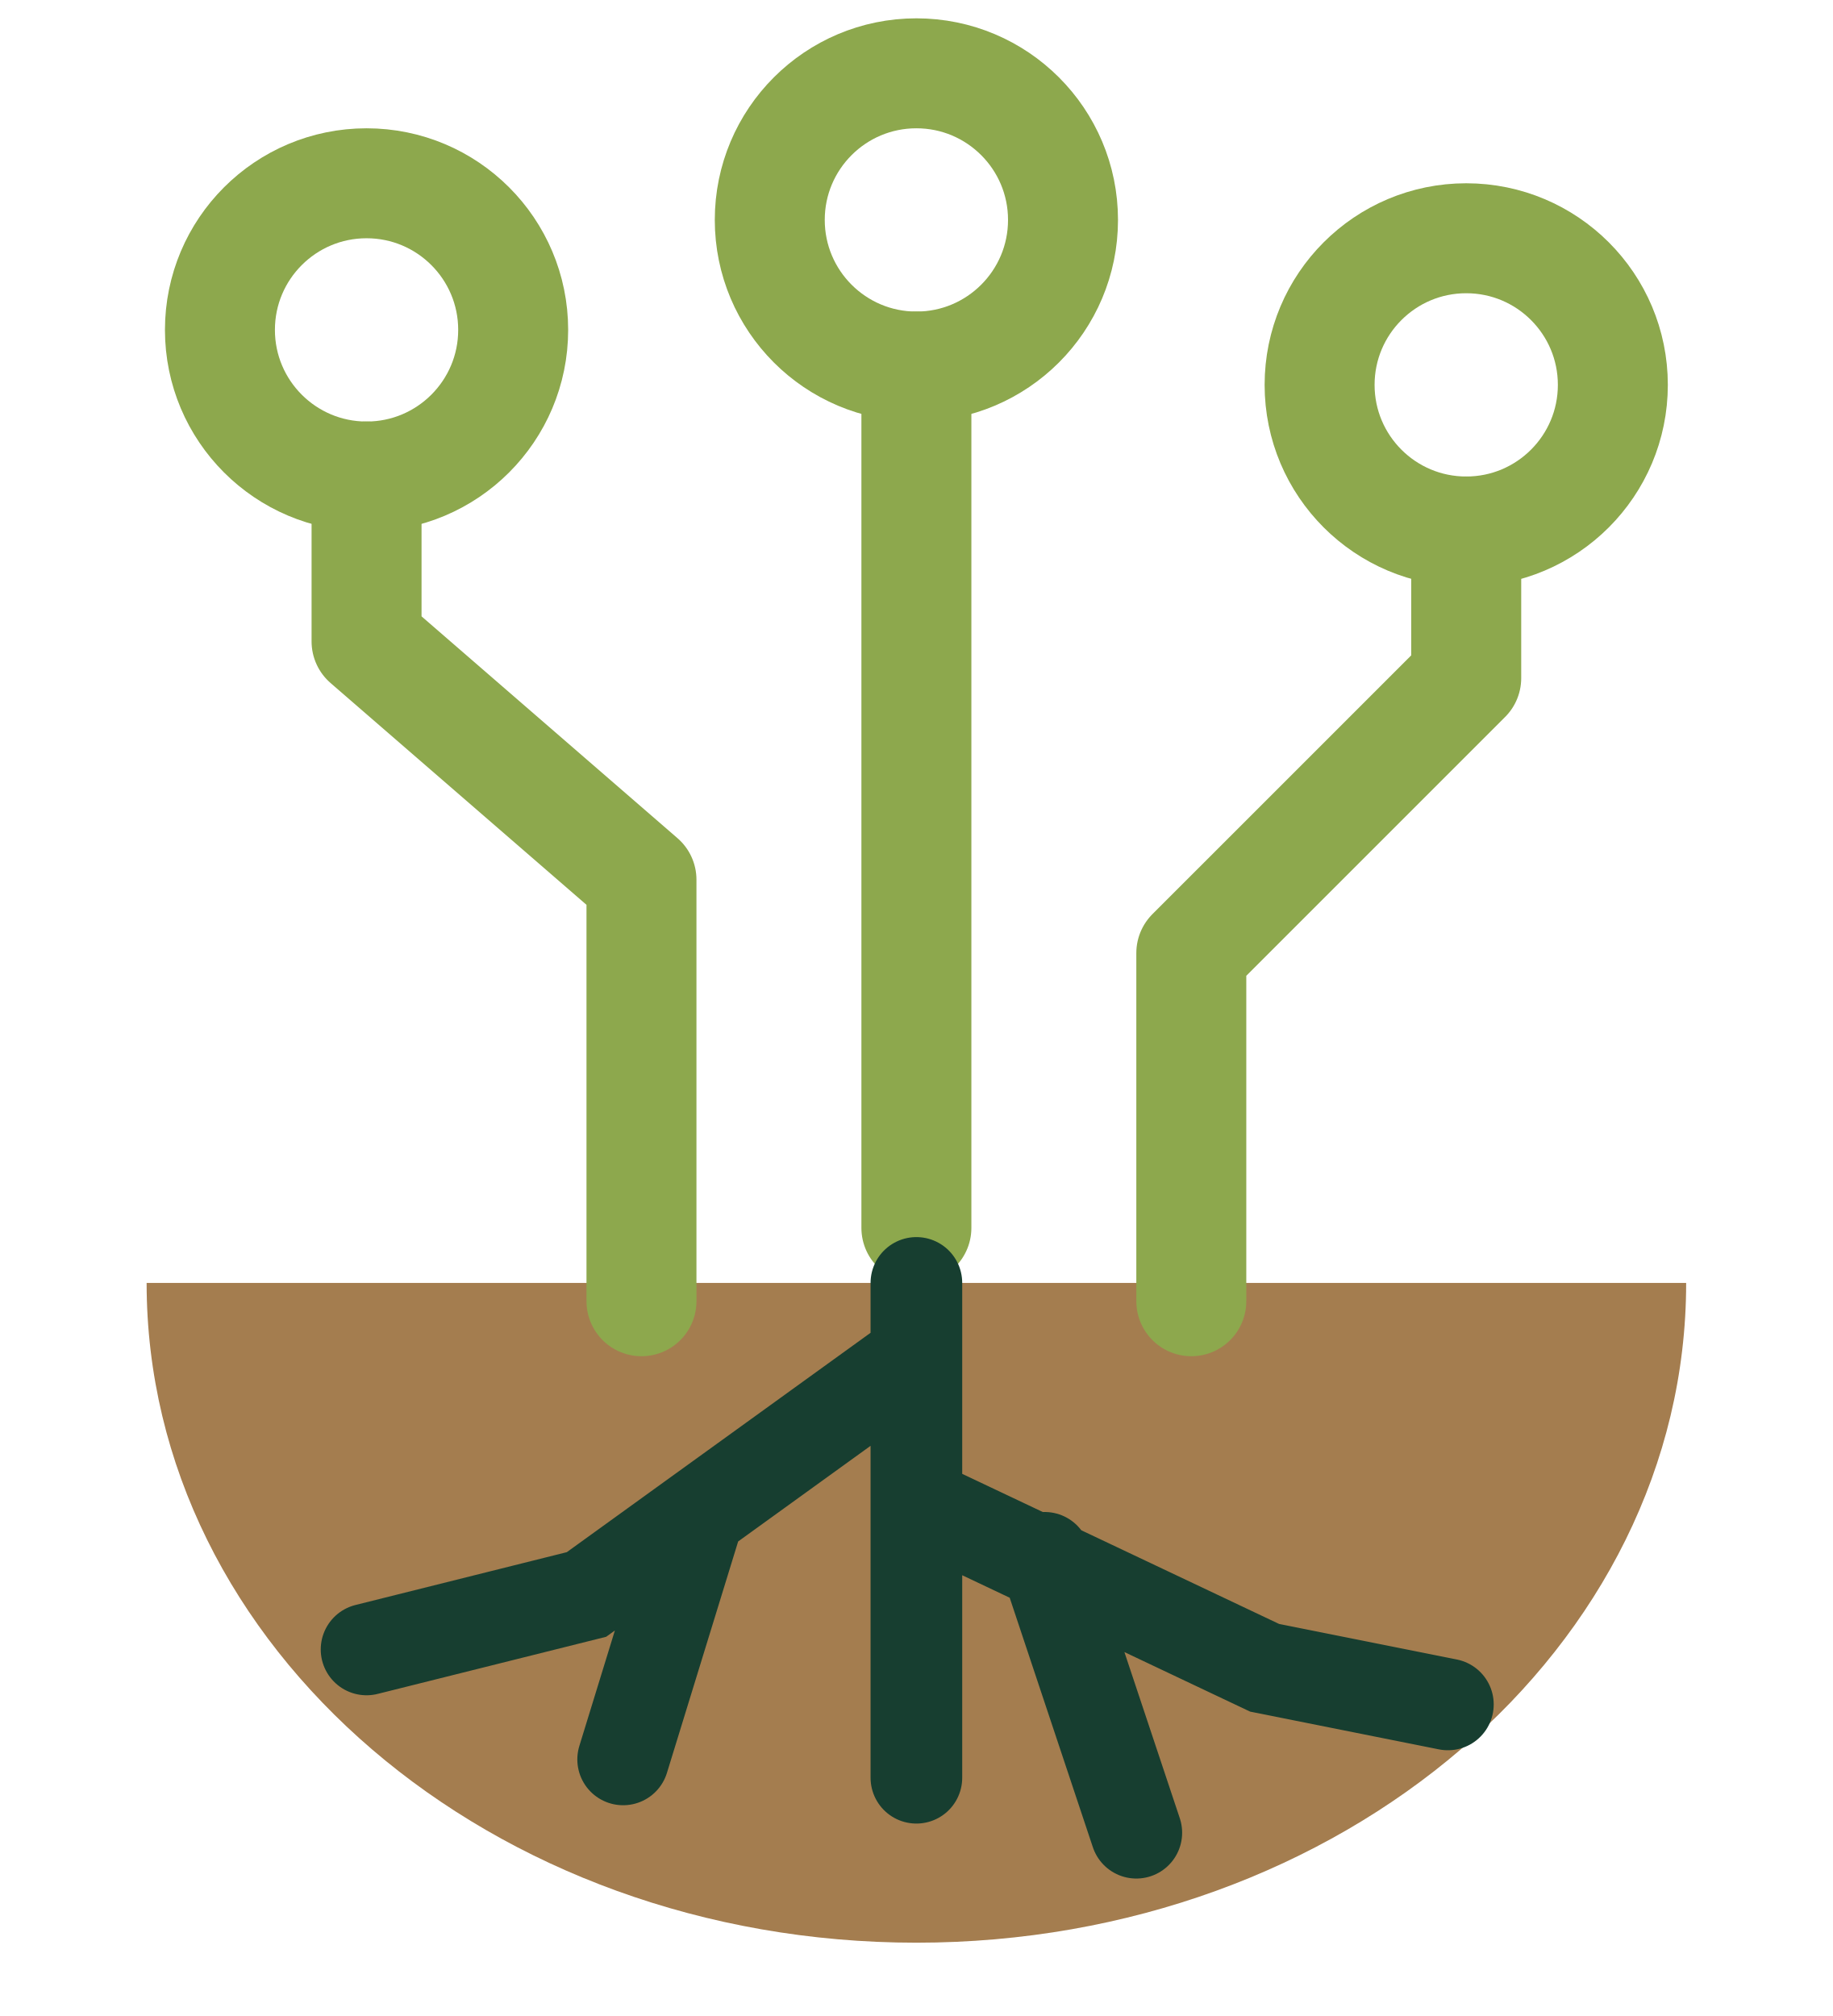
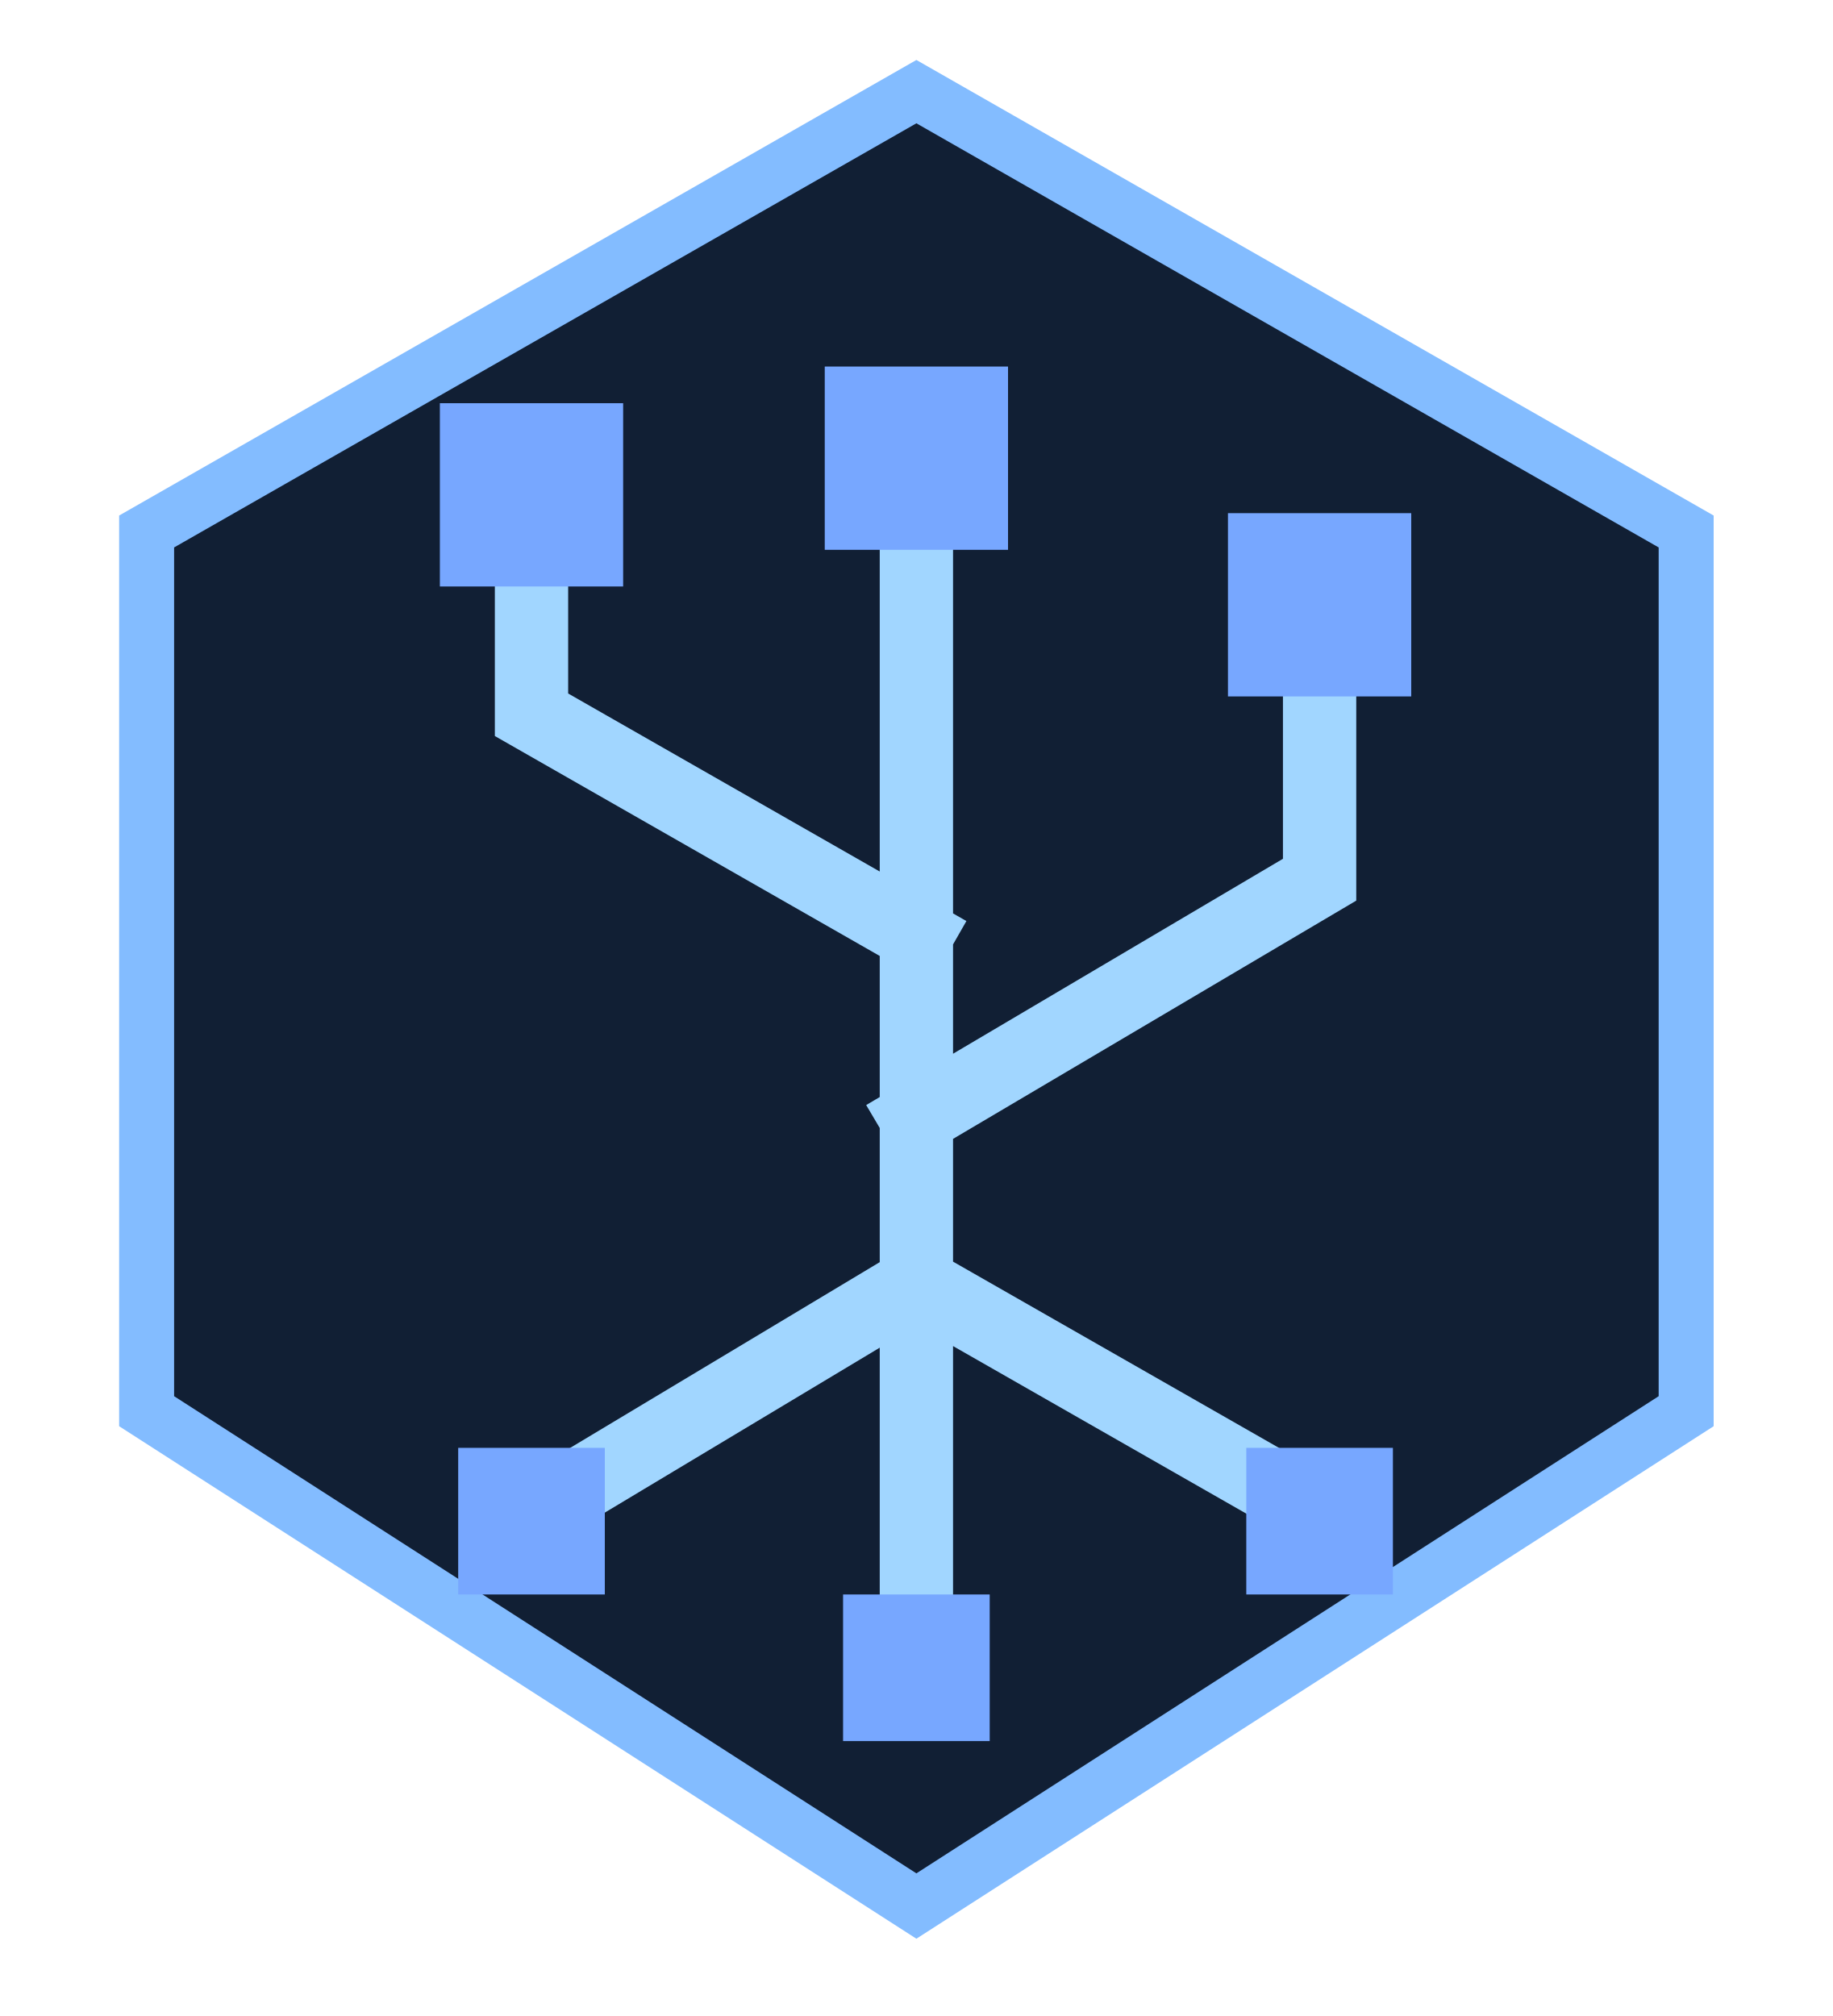
<svg xmlns="http://www.w3.org/2000/svg" viewBox="0 0 100 110" fill="none">
-   <path d="M8 70h84a42 36 0 0 1-84 0" fill="#a47d4f" />
-   <g stroke="#8da84d" stroke-width="6" stroke-linecap="round" stroke-linejoin="round">
-     <path d="M50 67V20M35 71V48L20 35V26M65 71V52l15-15v-8" />
-     <circle cx="50" cy="12" r="8" />
-     <circle cx="20" cy="18" r="8" />
-     <circle cx="80" cy="21" r="8" />
+   <path d="M50 5 92 29v48l-42 27L8 77V29L50 5Z" fill="#111f34" stroke="#83bcff" stroke-width="3" />
+   <g stroke="#a1d6ff" stroke-width="4" stroke-linecap="square" stroke-linejoin="miter">
+     <path d="M50 70V26M50 51 29 39V29M50 61l22-13V35M50 70 30 82M50 70v21M50 70l21 12" />
  </g>
-   <g stroke="#173e30" stroke-width="5" stroke-linecap="round">
-     <path d="M50 70v27m0-23L32 87l-12 3m30-8 19 9 10 2M38 83l-4 13m23-11 5 15" />
+   <g fill="#77a7ff">
+     <path d="M45 20h10v10H45zM24 22h10v10H24zM67 28h10v10H67zM25 79h8v8h-8zM46 87h8v8h-8zM68 79h8v8h-8z" />
  </g>
</svg>
